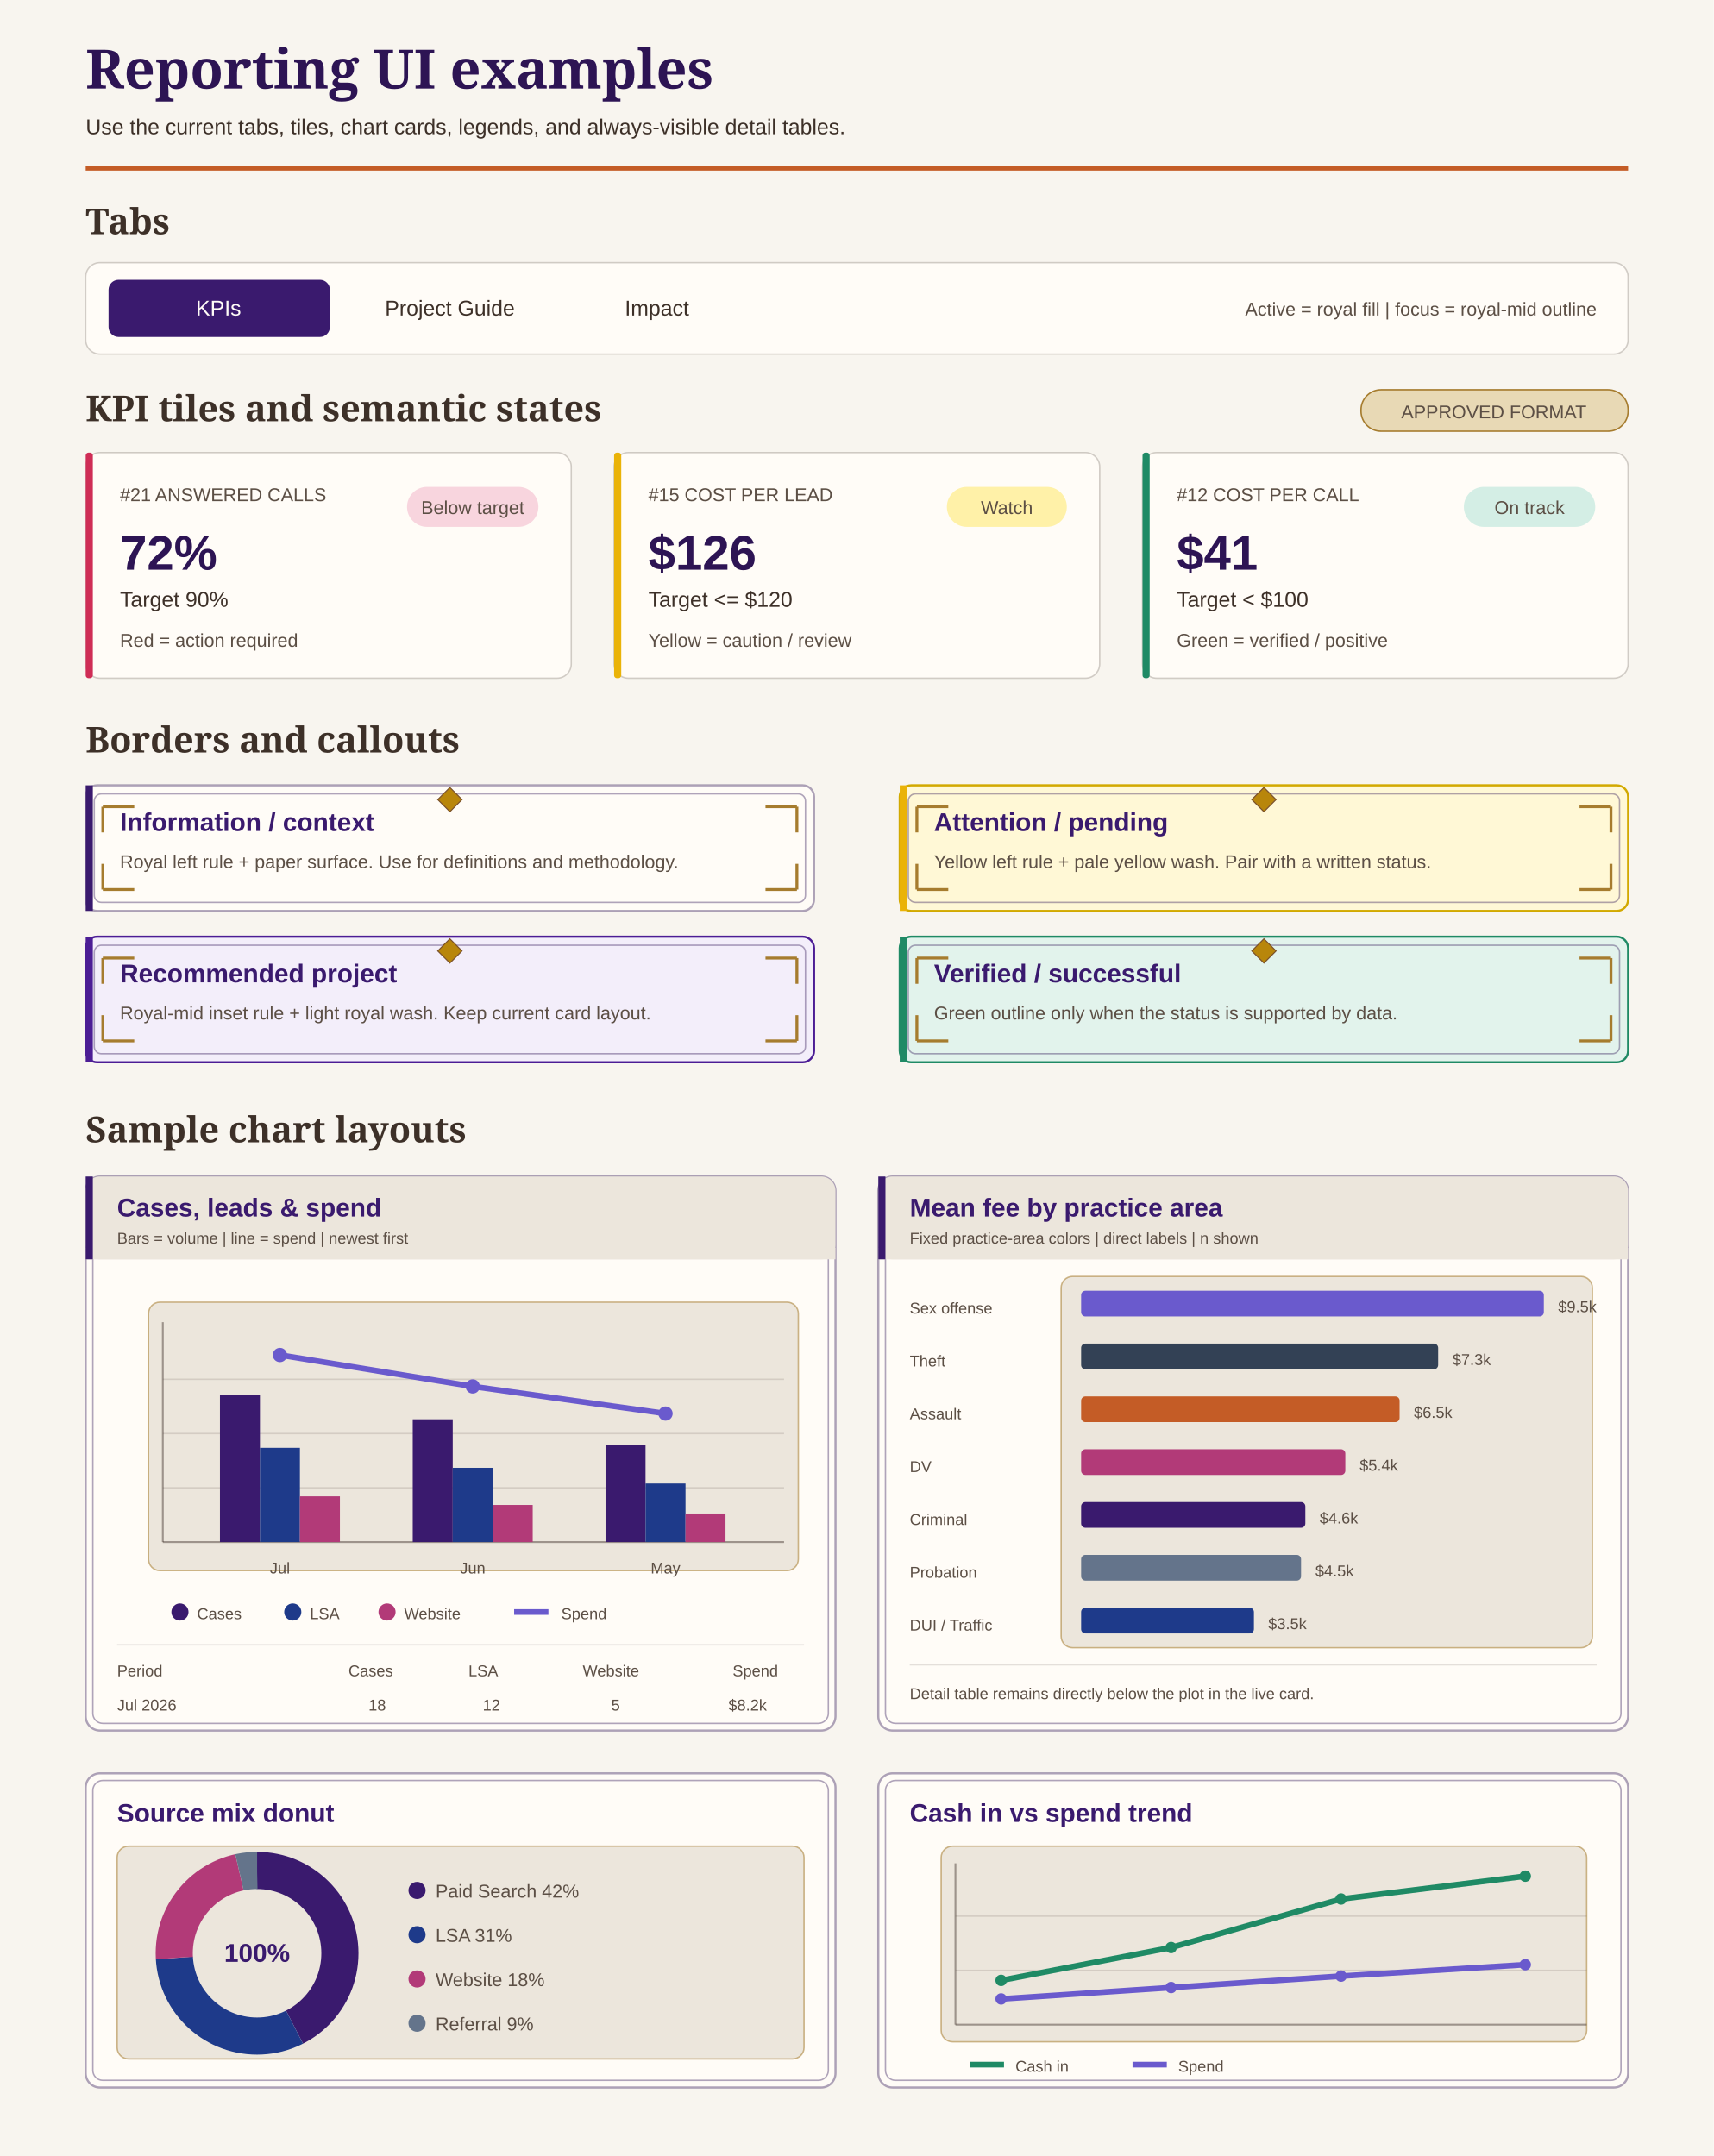
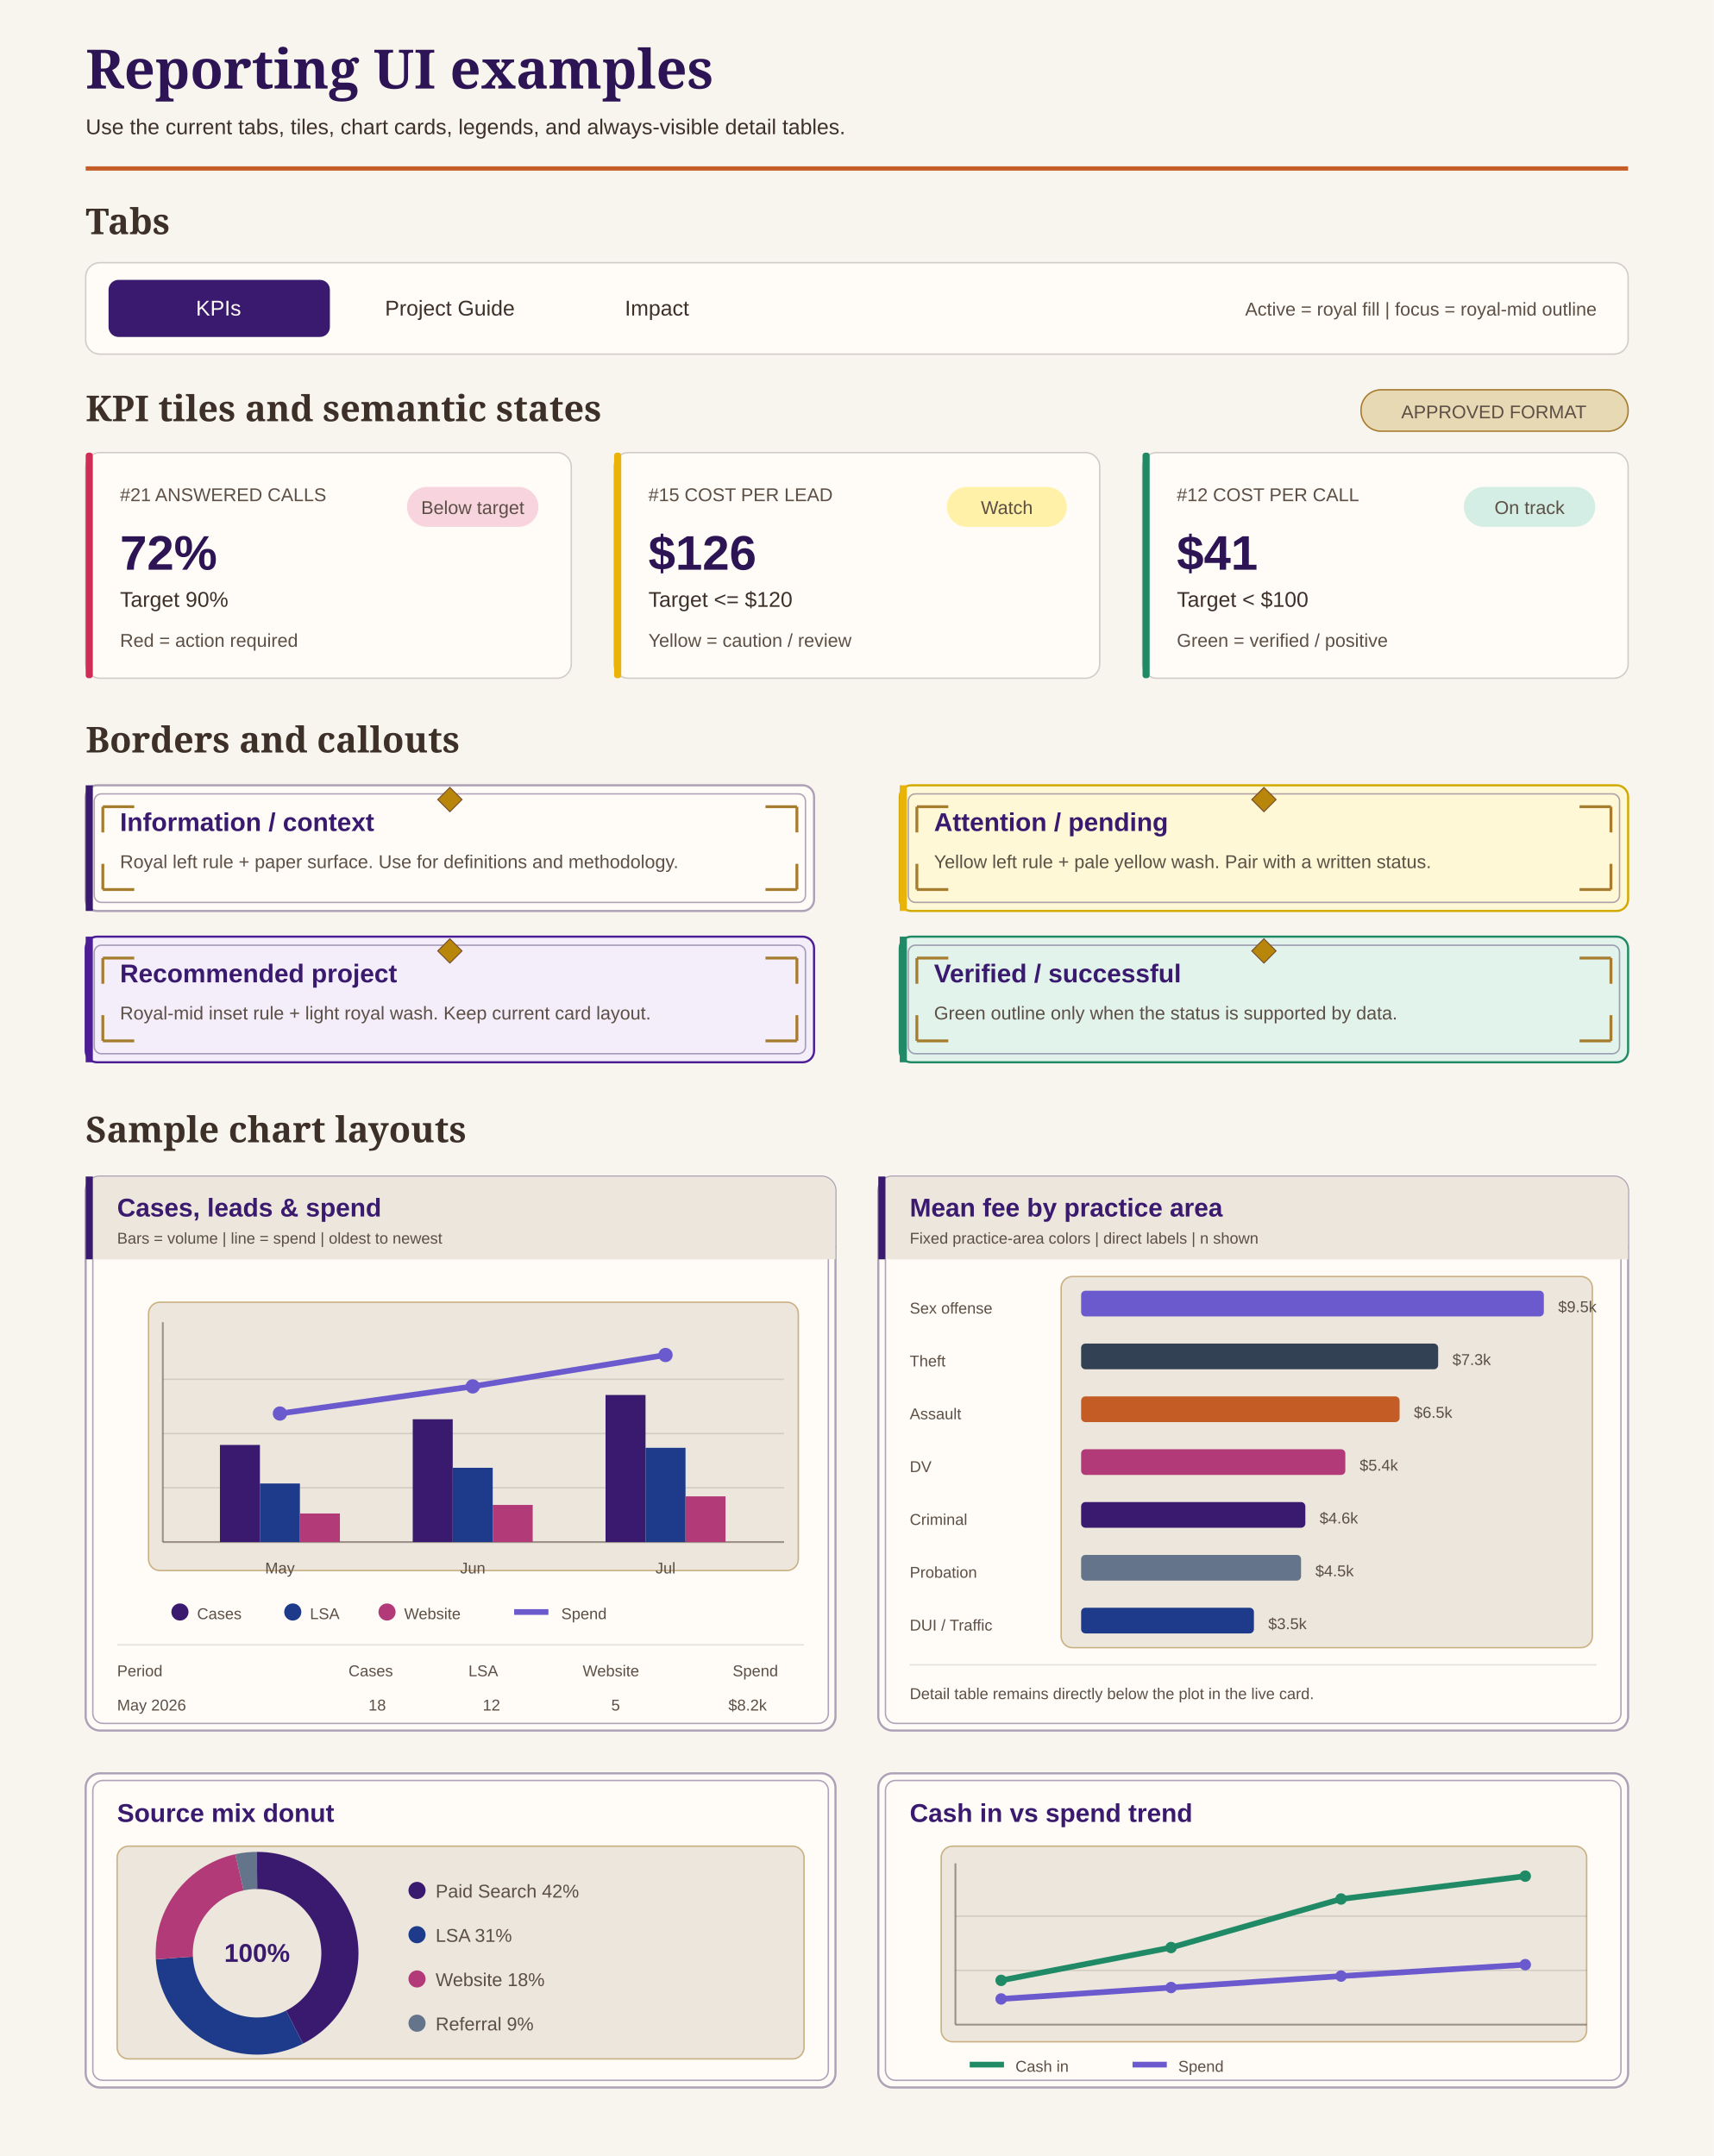
<svg xmlns="http://www.w3.org/2000/svg" width="1200" height="1510" viewBox="0 0 1200 1510" role="img" aria-labelledby="title desc">
  <rect width="1200" height="1510" fill="#f8f5ef" />
  <style>
    .h1 { font: 700 38px Georgia, serif; fill: #2d1454; }
    .h2 { font: 700 25px Georgia, serif; fill: #3d3028; }
    .h3 { font: 700 18px Arial, sans-serif; fill: #3a1a6e; }
    .body { font: 15px Arial, sans-serif; fill: #3d3028; }
    .small { font: 13px Arial, sans-serif; fill: #5c4f45; }
    .tiny { font: 11px Arial, sans-serif; fill: #5c4f45; }
    .value { font: 700 34px Arial, sans-serif; fill: #2d1454; }
    .white { fill: #fffcf7; }
    .paper { fill: #fffcf7; }
    .panel { fill: #ece6dc; }
    .border { stroke: rgba(61,48,40,.22); stroke-width: 1; }
    .royal-border { stroke: rgba(45,20,84,.38); stroke-width: 1.5; }
    .ornate-outer { fill: none; stroke: #a67c2e; stroke-width: 2; }
    .ornate-inner { fill: none; stroke: rgba(45,20,84,.38); stroke-width: 1; }
    .ornament { fill: #b8860b; stroke: #7a512b; stroke-width: .75; }
    .plot-bg { fill: #ece6dc; stroke: rgba(166,124,46,.55); stroke-width: 1; }
    .grid { stroke: rgba(61,48,40,.14); stroke-width: 1; }
    .axis { stroke: rgba(61,48,40,.45); stroke-width: 1.3; }
  </style>
  <text x="60" y="62" class="h1">Reporting UI examples</text>
  <text x="60" y="94" class="body">Use the current tabs, tiles, chart cards, legends, and always-visible detail tables.</text>
  <line x1="60" y1="118" x2="1140" y2="118" stroke="#c45c26" stroke-width="3" />
  <text x="60" y="164" class="h2">Tabs</text>
  <rect x="60" y="184" width="1080" height="64" rx="10" fill="#fffcf7" class="border" />
  <rect x="76" y="196" width="155" height="40" rx="7" fill="#3a1a6e" />
  <text x="153" y="221" text-anchor="middle" class="body white" font-weight="700">KPIs</text>
  <text x="315" y="221" text-anchor="middle" class="body" font-weight="700">Project Guide</text>
  <text x="460" y="221" text-anchor="middle" class="body" font-weight="700">Impact</text>
  <text x="1118" y="221" text-anchor="end" class="small">Active = royal fill | focus = royal-mid outline</text>
  <text x="60" y="295" class="h2">KPI tiles and semantic states</text>
  <rect x="953" y="273" width="187" height="29" rx="14" fill="#e8d9b5" stroke="#a67c2e" />
  <text x="1046" y="293" text-anchor="middle" class="small" fill="#3d3028" font-weight="700">APPROVED FORMAT</text>
  <g transform="translate(60 317)">
    <rect width="340" height="158" rx="10" fill="#fffcf7" class="border" />
    <rect width="5" height="158" rx="2" fill="#cf2d56" />
    <text x="24" y="34" class="small" font-weight="700">#21 ANSWERED CALLS</text>
    <text x="24" y="82" class="value" fill="#cf2d56">72%</text>
    <text x="24" y="108" class="body">Target 90%</text>
    <rect x="225" y="24" width="92" height="28" rx="14" fill="#f8d5de" />
    <text x="271" y="43" text-anchor="middle" class="small" fill="#8f1738" font-weight="700">Below target</text>
    <text x="24" y="136" class="small">Red = action required</text>
  </g>
  <g transform="translate(430 317)">
    <rect width="340" height="158" rx="10" fill="#fffcf7" class="border" />
    <rect width="5" height="158" rx="2" fill="#eab308" />
    <text x="24" y="34" class="small" font-weight="700">#15 COST PER LEAD</text>
    <text x="24" y="82" class="value">$126</text>
    <text x="24" y="108" class="body">Target &lt;= $120</text>
    <rect x="233" y="24" width="84" height="28" rx="14" fill="#fff1a8" />
    <text x="275" y="43" text-anchor="middle" class="small" fill="#664d00" font-weight="700">Watch</text>
    <text x="24" y="136" class="small">Yellow = caution / review</text>
  </g>
  <g transform="translate(800 317)">
    <rect width="340" height="158" rx="10" fill="#fffcf7" class="border" />
    <rect width="5" height="158" rx="2" fill="#1f8a65" />
    <text x="24" y="34" class="small" font-weight="700">#12 COST PER CALL</text>
    <text x="24" y="82" class="value">$41</text>
    <text x="24" y="108" class="body">Target &lt; $100</text>
    <rect x="225" y="24" width="92" height="28" rx="14" fill="#d4eee5" />
    <text x="271" y="43" text-anchor="middle" class="small" fill="#155d45" font-weight="700">On track</text>
    <text x="24" y="136" class="small">Green = verified / positive</text>
  </g>
  <text x="60" y="527" class="h2">Borders and callouts</text>
  <g transform="translate(60 550)">
    <rect width="510" height="88" rx="8" fill="#fffcf7" stroke="rgba(45,20,84,.38)" stroke-width="1.5" />
    <rect x="6" y="6" width="498" height="76" rx="5" class="ornate-inner" />
    <rect width="5" height="88" fill="#3a1a6e" />
    <path d="M12 15h22 M12 15v18 M498 15h-22 M498 15v18 M12 73h22 M12 73v-18 M498 73h-22 M498 73v-18" class="ornate-outer" />
    <rect x="249" y="4" width="12" height="12" transform="rotate(45 255 10)" class="ornament" />
    <text x="24" y="32" class="h3">Information / context</text>
    <text x="24" y="58" class="small">Royal left rule + paper surface. Use for definitions and methodology.</text>
  </g>
  <g transform="translate(630 550)">
    <rect width="510" height="88" rx="8" fill="#fff8d6" stroke="#d2a900" stroke-width="1.5" />
    <rect x="6" y="6" width="498" height="76" rx="5" class="ornate-inner" />
    <rect width="5" height="88" fill="#eab308" />
    <path d="M12 15h22 M12 15v18 M498 15h-22 M498 15v18 M12 73h22 M12 73v-18 M498 73h-22 M498 73v-18" class="ornate-outer" />
    <rect x="249" y="4" width="12" height="12" transform="rotate(45 255 10)" class="ornament" />
    <text x="24" y="32" class="h3" fill="#664d00">Attention / pending</text>
    <text x="24" y="58" class="small">Yellow left rule + pale yellow wash. Pair with a written status.</text>
  </g>
  <g transform="translate(60 656)">
    <rect width="510" height="88" rx="8" fill="#f3eefa" stroke="#4c1d95" stroke-width="1.5" />
    <rect x="6" y="6" width="498" height="76" rx="5" class="ornate-inner" />
    <rect width="5" height="88" fill="#4c1d95" />
    <path d="M12 15h22 M12 15v18 M498 15h-22 M498 15v18 M12 73h22 M12 73v-18 M498 73h-22 M498 73v-18" class="ornate-outer" />
    <rect x="249" y="4" width="12" height="12" transform="rotate(45 255 10)" class="ornament" />
    <text x="24" y="32" class="h3">Recommended project</text>
    <text x="24" y="58" class="small">Royal-mid inset rule + light royal wash. Keep current card layout.</text>
  </g>
  <g transform="translate(630 656)">
    <rect width="510" height="88" rx="8" fill="#e2f3ec" stroke="#1f8a65" stroke-width="1.5" />
    <rect x="6" y="6" width="498" height="76" rx="5" class="ornate-inner" />
    <rect width="5" height="88" fill="#1f8a65" />
    <path d="M12 15h22 M12 15v18 M498 15h-22 M498 15v18 M12 73h22 M12 73v-18 M498 73h-22 M498 73v-18" class="ornate-outer" />
    <rect x="249" y="4" width="12" height="12" transform="rotate(45 255 10)" class="ornament" />
    <text x="24" y="32" class="h3" fill="#155d45">Verified / successful</text>
    <text x="24" y="58" class="small">Green outline only when the status is supported by data.</text>
  </g>
  <text x="60" y="800" class="h2">Sample chart layouts</text>
  <g transform="translate(60 824)">
    <rect width="525" height="388" rx="10" fill="#fffcf7" class="royal-border" />
    <rect x="5" y="5" width="515" height="378" rx="7" class="ornate-inner" />
    <rect width="525" height="58" rx="10" fill="#ece6dc" />
    <rect y="50" width="525" height="8" fill="#ece6dc" />
    <rect width="5" height="58" fill="#3a1a6e" />
    <text x="22" y="28" class="h3">Cases, leads &amp; spend</text>
-     <text x="22" y="47" class="tiny">Bars = volume | line = spend | newest first</text>
+     <text x="22" y="47" class="tiny">Bars = volume | line = spend | oldest to newest</text>
    <rect x="44" y="88" width="455" height="188" rx="8" class="plot-bg" />
    <line x1="54" y1="102" x2="54" y2="256" class="axis" />
    <line x1="54" y1="256" x2="489" y2="256" class="axis" />
    <line x1="54" y1="218" x2="489" y2="218" class="grid" />
    <line x1="54" y1="180" x2="489" y2="180" class="grid" />
    <line x1="54" y1="142" x2="489" y2="142" class="grid" />
-     <rect x="94" y="153" width="28" height="103" fill="#3a1a6e" />
-     <rect x="122" y="190" width="28" height="66" fill="#1e3a8a" />
-     <rect x="150" y="224" width="28" height="32" fill="#b23a78" />
+     <rect x="94" y="188" width="28" height="68" fill="#3a1a6e" />
+     <rect x="122" y="215" width="28" height="41" fill="#1e3a8a" />
+     <rect x="150" y="236" width="28" height="20" fill="#b23a78" />
    <rect x="229" y="170" width="28" height="86" fill="#3a1a6e" />
    <rect x="257" y="204" width="28" height="52" fill="#1e3a8a" />
    <rect x="285" y="230" width="28" height="26" fill="#b23a78" />
-     <rect x="364" y="188" width="28" height="68" fill="#3a1a6e" />
-     <rect x="392" y="215" width="28" height="41" fill="#1e3a8a" />
-     <rect x="420" y="236" width="28" height="20" fill="#b23a78" />
-     <polyline points="136,125 271,147 406,166" fill="none" stroke="#6a5acd" stroke-width="4" />
-     <circle cx="136" cy="125" r="5" fill="#6a5acd" />
+     <rect x="364" y="153" width="28" height="103" fill="#3a1a6e" />
+     <rect x="392" y="190" width="28" height="66" fill="#1e3a8a" />
+     <rect x="420" y="224" width="28" height="32" fill="#b23a78" />
+     <polyline points="136,166 271,147 406,125" fill="none" stroke="#6a5acd" stroke-width="4" />
+     <circle cx="136" cy="166" r="5" fill="#6a5acd" />
    <circle cx="271" cy="147" r="5" fill="#6a5acd" />
-     <circle cx="406" cy="166" r="5" fill="#6a5acd" />
-     <text x="136" y="278" text-anchor="middle" class="tiny">Jul</text>
+     <circle cx="406" cy="125" r="5" fill="#6a5acd" />
+     <text x="136" y="278" text-anchor="middle" class="tiny">May</text>
    <text x="271" y="278" text-anchor="middle" class="tiny">Jun</text>
-     <text x="406" y="278" text-anchor="middle" class="tiny">May</text>
+     <text x="406" y="278" text-anchor="middle" class="tiny">Jul</text>
    <circle cx="66" cy="305" r="6" fill="#3a1a6e" />
    <text x="78" y="310" class="tiny">Cases</text>
    <circle cx="145" cy="305" r="6" fill="#1e3a8a" />
    <text x="157" y="310" class="tiny">LSA</text>
    <circle cx="211" cy="305" r="6" fill="#b23a78" />
    <text x="223" y="310" class="tiny">Website</text>
    <line x1="300" y1="305" x2="324" y2="305" stroke="#6a5acd" stroke-width="4" />
    <text x="333" y="310" class="tiny">Spend</text>
    <line x1="22" y1="328" x2="503" y2="328" class="grid" />
    <text x="22" y="350" class="tiny" font-weight="700">Period</text>
    <text x="184" y="350" class="tiny" font-weight="700">Cases</text>
    <text x="268" y="350" class="tiny" font-weight="700">LSA</text>
    <text x="348" y="350" class="tiny" font-weight="700">Website</text>
    <text x="453" y="350" class="tiny" font-weight="700">Spend</text>
-     <text x="22" y="374" class="tiny">Jul 2026</text>
+     <text x="22" y="374" class="tiny">May 2026</text>
    <text x="198" y="374" class="tiny">18</text>
    <text x="278" y="374" class="tiny">12</text>
    <text x="368" y="374" class="tiny">5</text>
    <text x="450" y="374" class="tiny">$8.2k</text>
  </g>
  <g transform="translate(615 824)">
    <rect width="525" height="388" rx="10" fill="#fffcf7" class="royal-border" />
    <rect x="5" y="5" width="515" height="378" rx="7" class="ornate-inner" />
    <rect width="525" height="58" rx="10" fill="#ece6dc" />
    <rect y="50" width="525" height="8" fill="#ece6dc" />
    <rect width="5" height="58" fill="#3a1a6e" />
    <text x="22" y="28" class="h3">Mean fee by practice area</text>
    <text x="22" y="47" class="tiny">Fixed practice-area colors | direct labels | n shown</text>
    <rect x="128" y="70" width="372" height="260" rx="8" class="plot-bg" />
    <text x="22" y="96" class="tiny">Sex offense</text>
    <rect x="142" y="80" width="324" height="18" rx="3" fill="#6a5acd" />
    <text x="476" y="95" class="tiny">$9.5k</text>
    <text x="22" y="133" class="tiny">Theft</text>
    <rect x="142" y="117" width="250" height="18" rx="3" fill="#334155" />
    <text x="402" y="132" class="tiny">$7.3k</text>
    <text x="22" y="170" class="tiny">Assault</text>
    <rect x="142" y="154" width="223" height="18" rx="3" fill="#c45c26" />
    <text x="375" y="169" class="tiny">$6.5k</text>
    <text x="22" y="207" class="tiny">DV</text>
    <rect x="142" y="191" width="185" height="18" rx="3" fill="#b23a78" />
    <text x="337" y="206" class="tiny">$5.4k</text>
    <text x="22" y="244" class="tiny">Criminal</text>
    <rect x="142" y="228" width="157" height="18" rx="3" fill="#3a1a6e" />
    <text x="309" y="243" class="tiny">$4.6k</text>
    <text x="22" y="281" class="tiny">Probation</text>
    <rect x="142" y="265" width="154" height="18" rx="3" fill="#64748b" />
    <text x="306" y="280" class="tiny">$4.5k</text>
    <text x="22" y="318" class="tiny">DUI / Traffic</text>
    <rect x="142" y="302" width="121" height="18" rx="3" fill="#1e3a8a" />
    <text x="273" y="317" class="tiny">$3.5k</text>
    <line x1="22" y1="342" x2="503" y2="342" class="grid" />
    <text x="22" y="366" class="tiny">Detail table remains directly below the plot in the live card.</text>
  </g>
  <g transform="translate(60 1242)">
    <rect width="525" height="220" rx="10" fill="#fffcf7" class="royal-border" />
    <rect x="5" y="5" width="515" height="210" rx="7" class="ornate-inner" />
    <text x="22" y="34" class="h3">Source mix donut</text>
    <rect x="22" y="51" width="481" height="149" rx="8" class="plot-bg" />
    <circle cx="120" cy="126" r="58" fill="none" stroke="#3a1a6e" stroke-width="26" stroke-dasharray="155 365" transform="rotate(-90 120 126)" />
    <circle cx="120" cy="126" r="58" fill="none" stroke="#1e3a8a" stroke-width="26" stroke-dasharray="115 405" stroke-dashoffset="-155" transform="rotate(-90 120 126)" />
    <circle cx="120" cy="126" r="58" fill="none" stroke="#b23a78" stroke-width="26" stroke-dasharray="82 438" stroke-dashoffset="-270" transform="rotate(-90 120 126)" />
    <circle cx="120" cy="126" r="58" fill="none" stroke="#64748b" stroke-width="26" stroke-dasharray="38 482" stroke-dashoffset="-352" transform="rotate(-90 120 126)" />
    <text x="120" y="132" text-anchor="middle" class="h3">100%</text>
    <circle cx="232" cy="82" r="6" fill="#3a1a6e" />
    <text x="245" y="87" class="small">Paid Search 42%</text>
    <circle cx="232" cy="113" r="6" fill="#1e3a8a" />
    <text x="245" y="118" class="small">LSA 31%</text>
    <circle cx="232" cy="144" r="6" fill="#b23a78" />
    <text x="245" y="149" class="small">Website 18%</text>
    <circle cx="232" cy="175" r="6" fill="#64748b" />
    <text x="245" y="180" class="small">Referral 9%</text>
  </g>
  <g transform="translate(615 1242)">
    <rect width="525" height="220" rx="10" fill="#fffcf7" class="royal-border" />
    <rect x="5" y="5" width="515" height="210" rx="7" class="ornate-inner" />
    <text x="22" y="34" class="h3">Cash in vs spend trend</text>
    <rect x="44" y="51" width="452" height="137" rx="8" class="plot-bg" />
    <line x1="54" y1="63" x2="54" y2="176" class="axis" />
    <line x1="54" y1="176" x2="496" y2="176" class="axis" />
    <line x1="54" y1="138" x2="496" y2="138" class="grid" />
    <line x1="54" y1="100" x2="496" y2="100" class="grid" />
    <polyline points="86,145 205,122 324,88 453,72" fill="none" stroke="#1f8a65" stroke-width="4" />
    <polyline points="86,158 205,150 324,142 453,134" fill="none" stroke="#6a5acd" stroke-width="4" />
    <circle cx="86" cy="145" r="4" fill="#1f8a65" />
    <circle cx="205" cy="122" r="4" fill="#1f8a65" />
    <circle cx="324" cy="88" r="4" fill="#1f8a65" />
    <circle cx="453" cy="72" r="4" fill="#1f8a65" />
    <circle cx="86" cy="158" r="4" fill="#6a5acd" />
    <circle cx="205" cy="150" r="4" fill="#6a5acd" />
    <circle cx="324" cy="142" r="4" fill="#6a5acd" />
    <circle cx="453" cy="134" r="4" fill="#6a5acd" />
    <line x1="64" y1="204" x2="88" y2="204" stroke="#1f8a65" stroke-width="4" />
    <text x="96" y="209" class="tiny">Cash in</text>
    <line x1="178" y1="204" x2="202" y2="204" stroke="#6a5acd" stroke-width="4" />
    <text x="210" y="209" class="tiny">Spend</text>
  </g>
</svg>
